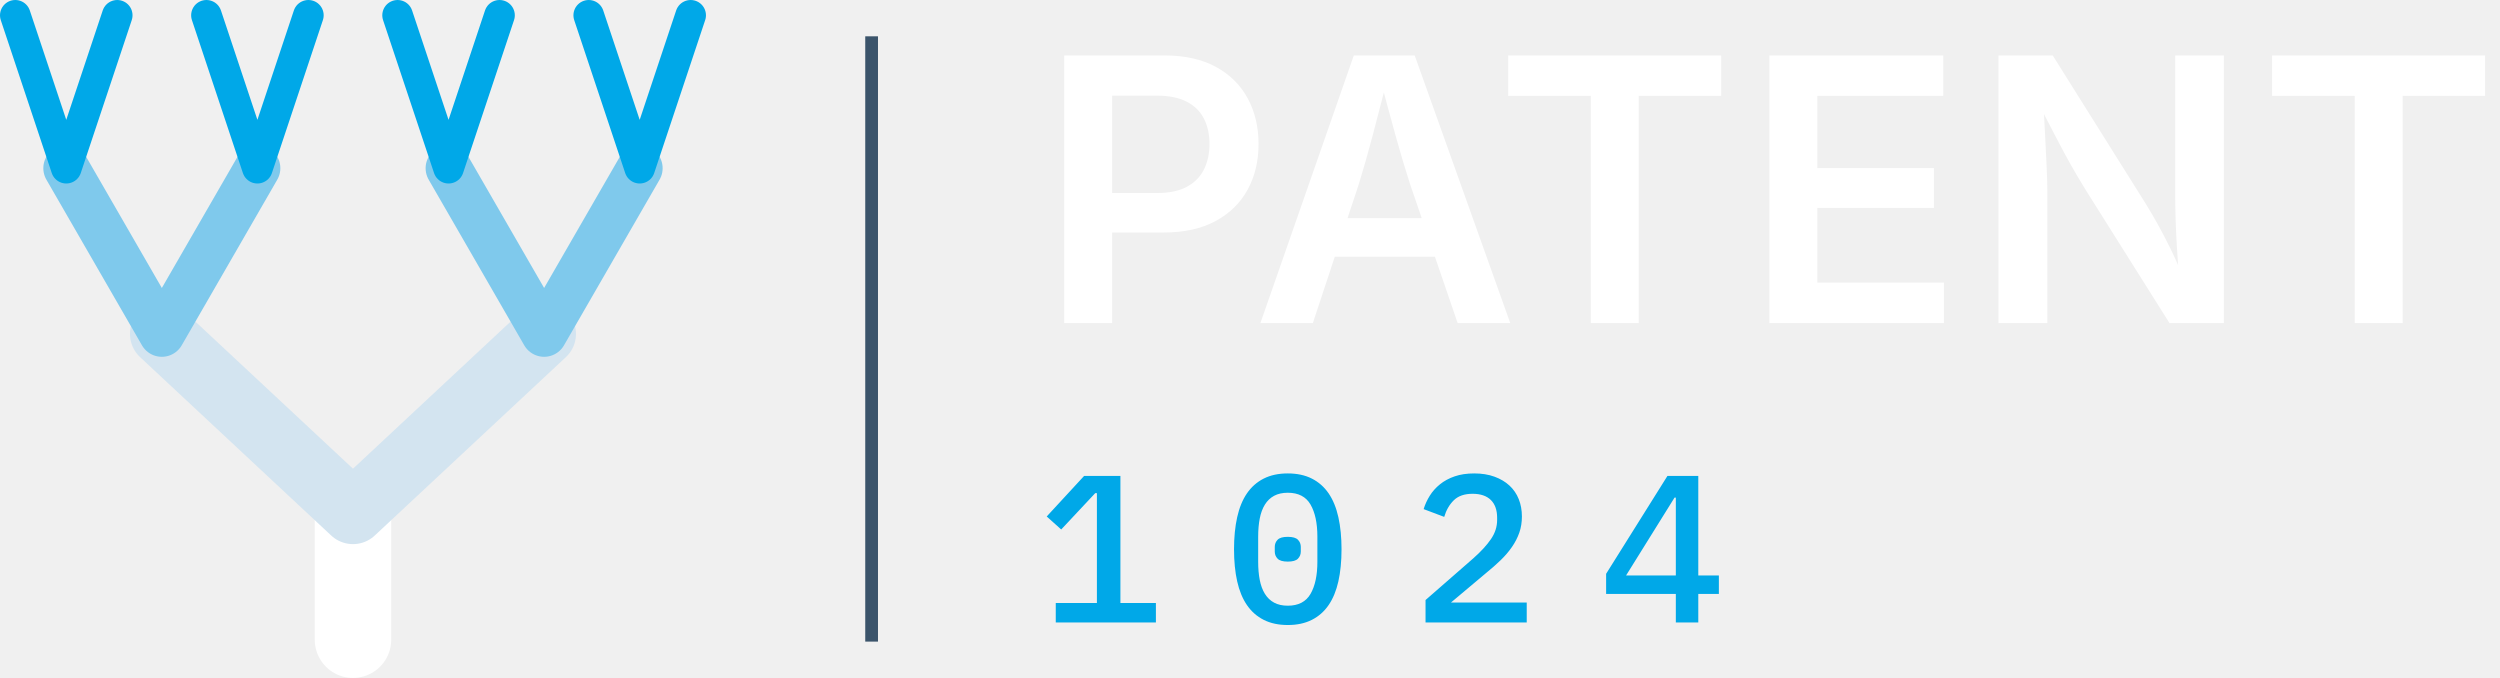
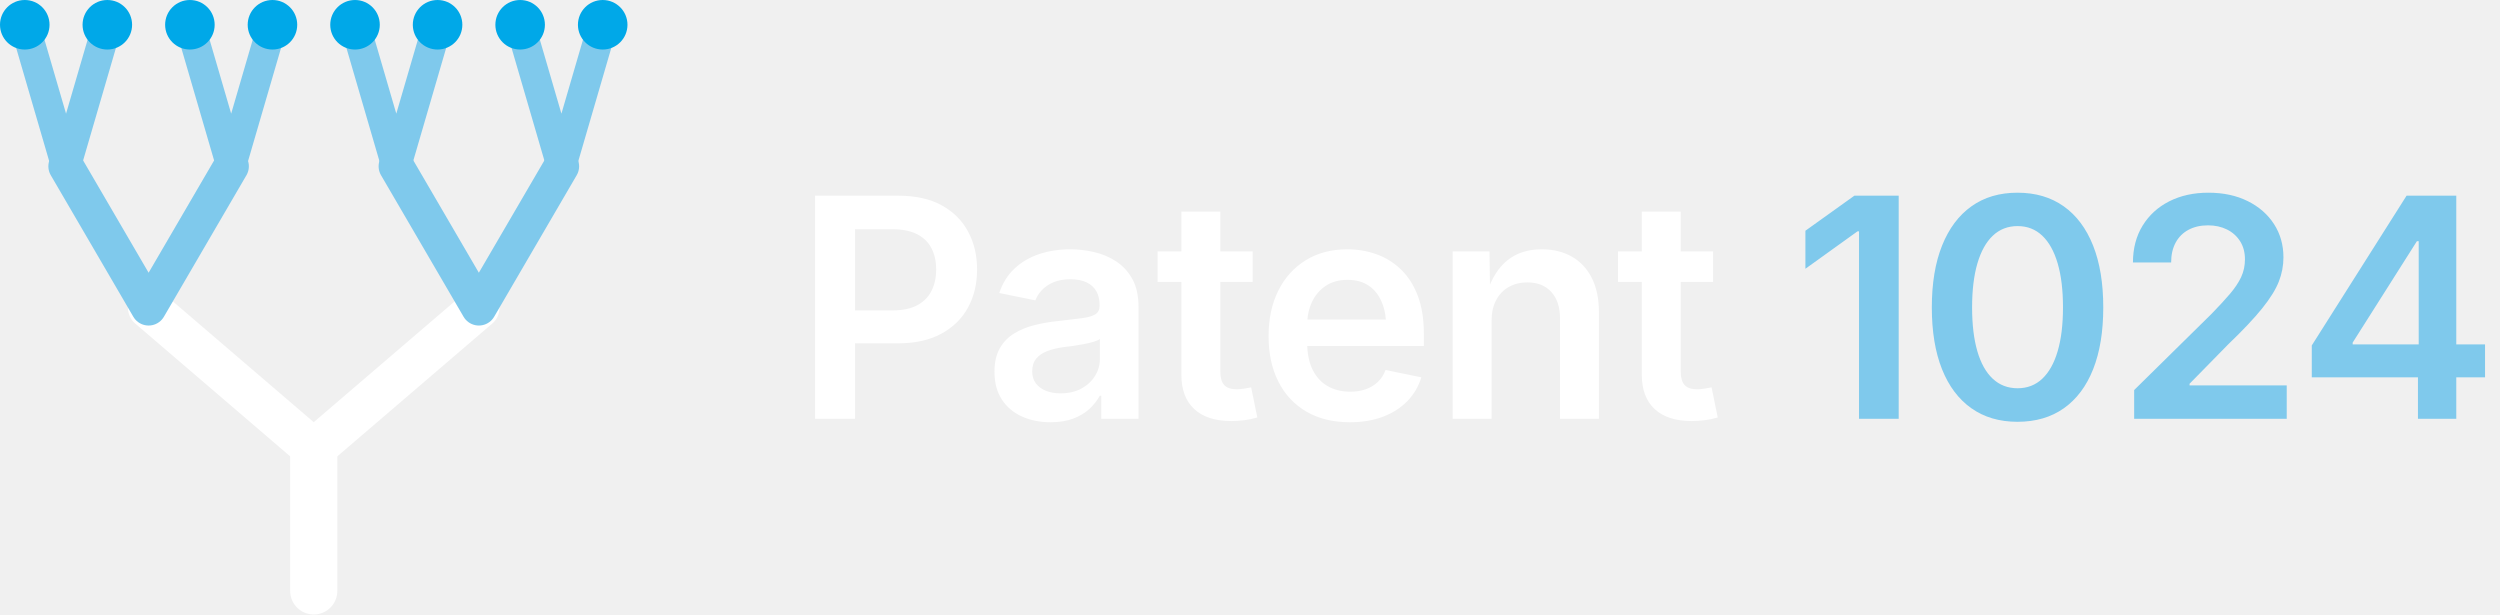
- <svg xmlns="http://www.w3.org/2000/svg" viewBox="0 0 196.187 53.2" width="196.187" height="53.2" role="img" aria-label="Patent 1024">
-   <path d="M27.7 50.2 L27.7 40.2" fill="none" stroke="#FFFFFF" stroke-width="6" stroke-linecap="round" stroke-linejoin="round" />
-   <path d="M27.7 40.2 L12.7 26.2 M27.7 40.2 L42.7 26.2" fill="none" stroke="#D3E4F0" stroke-width="5" stroke-linecap="round" stroke-linejoin="round" />
-   <path d="M12.7 26.2 L5.2 13.2 M12.7 26.2 L20.2 13.2 M42.7 26.2 L35.2 13.2 M42.7 26.2 L50.2 13.2" fill="none" stroke="#7FC9EC" stroke-width="3.6" stroke-linecap="round" stroke-linejoin="round" />
-   <path d="M5.2 13.2 L1.2 1.2 M5.2 13.2 L9.2 1.2 M20.2 13.2 L16.2 1.2 M20.2 13.2 L24.2 1.2 M35.2 13.2 L31.2 1.2 M35.2 13.2 L39.2 1.2 M50.2 13.2 L46.2 1.2 M50.2 13.2 L54.2 1.2" fill="none" stroke="#00A8E8" stroke-width="2.4" stroke-linecap="round" stroke-linejoin="round" />
-   <line x1="68.4" y1="2.85" x2="68.4" y2="50.35" stroke="#3B546B" stroke-width="1" />
-   <path d="M83.514 25.35V4.35H91.364Q93.774 4.35 95.423 5.252Q97.072 6.154 97.918 7.726Q98.764 9.297 98.764 11.298Q98.764 13.314 97.911 14.878Q97.058 16.443 95.395 17.345Q93.732 18.247 91.308 18.247H86.107V15.146H90.815Q92.238 15.146 93.147 14.653Q94.056 14.159 94.486 13.286Q94.916 12.412 94.916 11.298Q94.916 10.185 94.486 9.325Q94.056 8.465 93.14 7.986Q92.224 7.507 90.787 7.507H87.277V25.35ZM98.911 25.35 106.24 4.35H111.018L118.516 25.35H114.387L110.652 14.441Q110.102 12.75 109.51 10.615Q108.918 8.48 108.199 5.759H108.989Q108.284 8.508 107.713 10.657Q107.142 12.806 106.635 14.441L103.027 25.35ZM103.182 20.149V17.119H114.246V20.149ZM118.354 7.521V4.35H135.069V7.521H128.6V25.35H124.837V7.521ZM138.853 25.35V4.35H152.496V7.521H142.616V13.187H151.763V16.316H142.616V22.179H152.552V25.35ZM156.83 25.35V4.35H161.086L168.344 15.921Q168.795 16.64 169.303 17.549Q169.81 18.458 170.36 19.579Q170.909 20.699 171.445 22.066H171.022Q170.923 20.882 170.846 19.635Q170.768 18.388 170.733 17.267Q170.698 16.147 170.698 15.371V4.35H174.517V25.35H170.247L163.693 14.935Q163.073 13.934 162.523 12.961Q161.974 11.989 161.34 10.763Q160.705 9.537 159.803 7.803H160.339Q160.423 9.339 160.494 10.713Q160.564 12.088 160.614 13.173Q160.663 14.258 160.663 14.92V25.35ZM178.301 7.521V4.35H195.017V7.521H188.548V25.35H184.785V7.521Z" fill="#FFFFFF" />
-   <path d="M82.85 48.85V47.318H86.079V38.701H85.947L83.278 41.551L82.141 40.53L85.074 37.35H87.924V47.318H90.709V48.85ZM101.058 49.048Q99.971 49.048 99.172 48.644Q98.373 48.24 97.854 47.483Q97.335 46.725 97.087 45.621Q96.84 44.517 96.84 43.1Q96.84 41.7 97.087 40.587Q97.335 39.475 97.854 38.717Q98.373 37.96 99.172 37.556Q99.971 37.152 101.058 37.152Q102.145 37.152 102.945 37.556Q103.744 37.96 104.263 38.717Q104.782 39.475 105.029 40.587Q105.276 41.7 105.276 43.1Q105.276 44.517 105.029 45.621Q104.782 46.725 104.263 47.483Q103.744 48.24 102.945 48.644Q102.145 49.048 101.058 49.048ZM101.058 47.532Q102.31 47.532 102.846 46.601Q103.381 45.67 103.381 44.089V42.111Q103.381 40.53 102.846 39.599Q102.31 38.668 101.058 38.668Q100.432 38.668 99.987 38.907Q99.542 39.146 99.262 39.599Q98.982 40.052 98.859 40.686Q98.735 41.321 98.735 42.111V44.089Q98.735 44.879 98.859 45.514Q98.982 46.148 99.262 46.601Q99.542 47.054 99.987 47.293Q100.432 47.532 101.058 47.532ZM101.058 44.072Q100.481 44.072 100.259 43.841Q100.037 43.611 100.037 43.281V42.919Q100.037 42.589 100.259 42.359Q100.481 42.128 101.058 42.128Q101.635 42.128 101.857 42.359Q102.08 42.589 102.08 42.919V43.281Q102.08 43.611 101.857 43.841Q101.635 44.072 101.058 44.072ZM119.81 48.85H111.869V47.087L115.625 43.808Q116.515 43.018 117.001 42.309Q117.487 41.601 117.487 40.81V40.629Q117.487 39.722 116.993 39.236Q116.498 38.75 115.559 38.75Q114.604 38.75 114.085 39.261Q113.566 39.772 113.335 40.563L111.72 39.953Q111.885 39.409 112.198 38.907Q112.511 38.404 112.997 38.009Q113.483 37.614 114.151 37.383Q114.818 37.152 115.691 37.152Q116.581 37.152 117.281 37.408Q117.981 37.663 118.459 38.108Q118.937 38.553 119.184 39.171Q119.431 39.788 119.431 40.53Q119.431 41.222 119.225 41.807Q119.019 42.392 118.648 42.927Q118.278 43.462 117.767 43.957Q117.256 44.451 116.647 44.945L113.862 47.285H119.81ZM131.51 48.85V46.609H126.04V45.028L130.851 37.35H133.273V45.159H134.888V46.609H133.273V48.85ZM127.606 45.159H131.51V39.047H131.411Z" fill="#00A8E8" />
+ <svg xmlns="http://www.w3.org/2000/svg" viewBox="0 0 211.962 52.1" width="211.962" height="52.1" role="img" aria-label="Patent 1024">
+   <path d="M26.6 50.1 L26.6 38.1" fill="none" stroke="#FFFFFF" stroke-width="4" stroke-linecap="round" stroke-linejoin="round" />
+   <path d="M26.6 38.1 L12.6 26.1 M26.6 38.1 L40.6 26.1" fill="none" stroke="#FFFFFF" stroke-width="3.5" stroke-linecap="round" stroke-linejoin="round" />
+   <path d="M12.6 26.1 L5.6 14.1 M12.6 26.1 L19.6 14.1 M40.6 26.1 L33.6 14.1 M40.6 26.1 L47.6 14.1" fill="none" stroke="#7FC9EC" stroke-width="3" stroke-linecap="round" stroke-linejoin="round" />
+   <path d="M5.6 14.1 L2.1 2.1 M5.6 14.1 L9.1 2.1 M19.6 14.1 L16.1 2.1 M19.6 14.1 L23.1 2.1 M33.6 14.1 L30.1 2.1 M33.6 14.1 L37.1 2.1 M47.6 14.1 L44.1 2.1 M47.6 14.1 L51.1 2.1" fill="none" stroke="#7FC9EC" stroke-width="2.5" stroke-linecap="round" stroke-linejoin="round" />
+   <circle cx="2.1" cy="2.1" r="2.1" fill="#00A8E8" />
+   <circle cx="9.1" cy="2.1" r="2.1" fill="#00A8E8" />
+   <circle cx="16.1" cy="2.1" r="2.1" fill="#00A8E8" />
+   <circle cx="23.1" cy="2.1" r="2.1" fill="#00A8E8" />
+   <circle cx="30.1" cy="2.1" r="2.1" fill="#00A8E8" />
+   <circle cx="37.1" cy="2.1" r="2.1" fill="#00A8E8" />
+   <circle cx="44.1" cy="2.1" r="2.1" fill="#00A8E8" />
+   <circle cx="51.1" cy="2.1" r="2.1" fill="#00A8E8" />
+   <path d="M69.104 35.508V16.592H76.176Q78.346 16.592 79.832 17.404Q81.317 18.217 82.079 19.633Q82.841 21.048 82.841 22.851Q82.841 24.666 82.073 26.075Q81.304 27.485 79.806 28.297Q78.308 29.11 76.125 29.11H71.44V26.317H75.68Q76.963 26.317 77.782 25.872Q78.6 25.428 78.988 24.641Q79.375 23.854 79.375 22.851Q79.375 21.848 78.988 21.073Q78.6 20.299 77.775 19.867Q76.95 19.436 75.655 19.436H72.494V35.508ZM89.065 35.8Q87.719 35.8 86.64 35.311Q85.561 34.822 84.939 33.87Q84.317 32.918 84.317 31.522Q84.317 30.316 84.768 29.529Q85.218 28.741 85.986 28.272Q86.754 27.802 87.719 27.561Q88.684 27.32 89.725 27.218Q90.956 27.078 91.731 26.977Q92.505 26.875 92.867 26.647Q93.229 26.418 93.229 25.936V25.872Q93.229 25.174 92.95 24.685Q92.67 24.196 92.118 23.936Q91.566 23.676 90.753 23.676Q89.928 23.676 89.325 23.93Q88.722 24.184 88.341 24.59Q87.96 24.996 87.783 25.466L84.723 24.844Q85.142 23.587 86.018 22.768Q86.894 21.949 88.106 21.543Q89.319 21.137 90.741 21.137Q91.744 21.137 92.766 21.372Q93.788 21.607 94.638 22.165Q95.489 22.724 96.009 23.663Q96.53 24.603 96.53 26.025V35.508H93.369V33.553H93.242Q92.924 34.15 92.372 34.664Q91.82 35.178 91.001 35.489Q90.182 35.8 89.065 35.8ZM89.915 33.35Q90.944 33.35 91.686 32.944Q92.429 32.537 92.842 31.871Q93.254 31.204 93.254 30.417V28.741Q93.089 28.868 92.702 28.983Q92.315 29.097 91.839 29.186Q91.363 29.275 90.899 29.338Q90.436 29.402 90.119 29.44Q89.382 29.541 88.786 29.77Q88.189 29.998 87.852 30.411Q87.516 30.823 87.516 31.484Q87.516 32.093 87.827 32.506Q88.138 32.918 88.678 33.134Q89.217 33.35 89.915 33.35ZM106.207 21.315V23.904H98.146V21.315ZM100.164 17.938H103.465V31.509Q103.465 32.283 103.795 32.645Q104.125 33.007 104.874 33.007Q105.103 33.007 105.477 32.95Q105.852 32.893 106.08 32.842L106.601 35.394Q106.055 35.559 105.483 35.629Q104.912 35.698 104.392 35.698Q102.348 35.698 101.256 34.683Q100.164 33.667 100.164 31.788ZM114.45 35.8Q112.304 35.8 110.762 34.899Q109.219 33.997 108.388 32.36Q107.556 30.722 107.556 28.5Q107.556 26.304 108.375 24.654Q109.194 23.003 110.698 22.07Q112.203 21.137 114.234 21.137Q115.529 21.137 116.703 21.556Q117.878 21.975 118.785 22.851Q119.693 23.727 120.207 25.079Q120.721 26.431 120.721 28.297V29.338H109.118V27.091H119.084L117.535 27.751Q117.535 26.558 117.167 25.65Q116.799 24.742 116.069 24.235Q115.339 23.727 114.247 23.727Q113.155 23.727 112.393 24.241Q111.632 24.755 111.232 25.612Q110.832 26.469 110.832 27.523V29.071Q110.832 30.417 111.289 31.344Q111.746 32.271 112.571 32.74Q113.396 33.21 114.488 33.21Q115.212 33.21 115.802 33.001Q116.392 32.791 116.824 32.379Q117.256 31.966 117.471 31.369L120.506 31.991Q120.163 33.134 119.338 33.991Q118.512 34.848 117.275 35.324Q116.037 35.8 114.45 35.8ZM126.463 27.193V35.508H123.162V21.315H126.286L126.336 24.819H126.07Q126.666 22.978 127.822 22.057Q128.977 21.137 130.716 21.137Q132.176 21.137 133.268 21.759Q134.36 22.381 134.963 23.574Q135.566 24.768 135.566 26.482V35.508H132.265V26.989Q132.265 25.568 131.529 24.755Q130.792 23.943 129.497 23.943Q128.621 23.943 127.936 24.323Q127.25 24.704 126.857 25.434Q126.463 26.164 126.463 27.193ZM145.243 21.315V23.904H137.182V21.315ZM139.2 17.938H142.501V31.509Q142.501 32.283 142.831 32.645Q143.161 33.007 143.91 33.007Q144.139 33.007 144.513 32.95Q144.888 32.893 145.116 32.842L145.637 35.394Q145.091 35.559 144.52 35.629Q143.948 35.698 143.428 35.698Q141.384 35.698 140.292 34.683Q139.2 33.667 139.2 31.788Z" fill="#FFFFFF" />
+   <path d="M160.98 16.592V35.508H157.616V19.613H157.489L153.071 22.787V19.563L157.222 16.592ZM171.051 35.762Q168.766 35.762 167.141 34.613Q165.516 33.464 164.652 31.3Q163.789 29.135 163.789 26.063Q163.789 22.99 164.659 20.82Q165.528 18.649 167.147 17.493Q168.766 16.338 171.051 16.338Q173.349 16.338 174.974 17.493Q176.599 18.649 177.462 20.82Q178.325 22.99 178.325 26.063Q178.325 29.135 177.468 31.3Q176.611 33.464 174.986 34.613Q173.361 35.762 171.051 35.762ZM171.063 32.918Q172.295 32.918 173.152 32.112Q174.009 31.306 174.459 29.776Q174.91 28.246 174.91 26.063Q174.91 23.866 174.459 22.33Q174.009 20.794 173.152 19.982Q172.295 19.169 171.063 19.169Q169.819 19.169 168.962 19.982Q168.105 20.794 167.655 22.33Q167.204 23.866 167.204 26.063Q167.204 28.246 167.648 29.776Q168.093 31.306 168.956 32.112Q169.819 32.918 171.063 32.918ZM180.944 35.508V33.071L187.507 26.609Q188.434 25.656 189.063 24.92Q189.691 24.184 190.015 23.492Q190.338 22.8 190.338 21.987Q190.338 21.099 189.926 20.451Q189.513 19.804 188.809 19.455Q188.104 19.106 187.203 19.106Q186.251 19.106 185.546 19.487Q184.841 19.867 184.461 20.572Q184.08 21.277 184.08 22.254H180.842Q180.842 20.464 181.661 19.131Q182.48 17.798 183.921 17.068Q185.362 16.338 187.241 16.338Q189.132 16.338 190.567 17.049Q192.002 17.76 192.801 18.998Q193.601 20.236 193.601 21.822Q193.601 22.876 193.208 23.879Q192.814 24.882 191.798 26.145Q190.783 27.408 188.929 29.186L185.641 32.537V32.677H193.88V35.508ZM196.004 31.991V29.287L204.04 16.592H206.275V20.451H204.916L199.47 29.046V29.198H210.693V31.991ZM205.005 35.508V31.179L205.069 29.947V16.592H208.255V35.508Z" fill="#7FC9EC" />
</svg>
